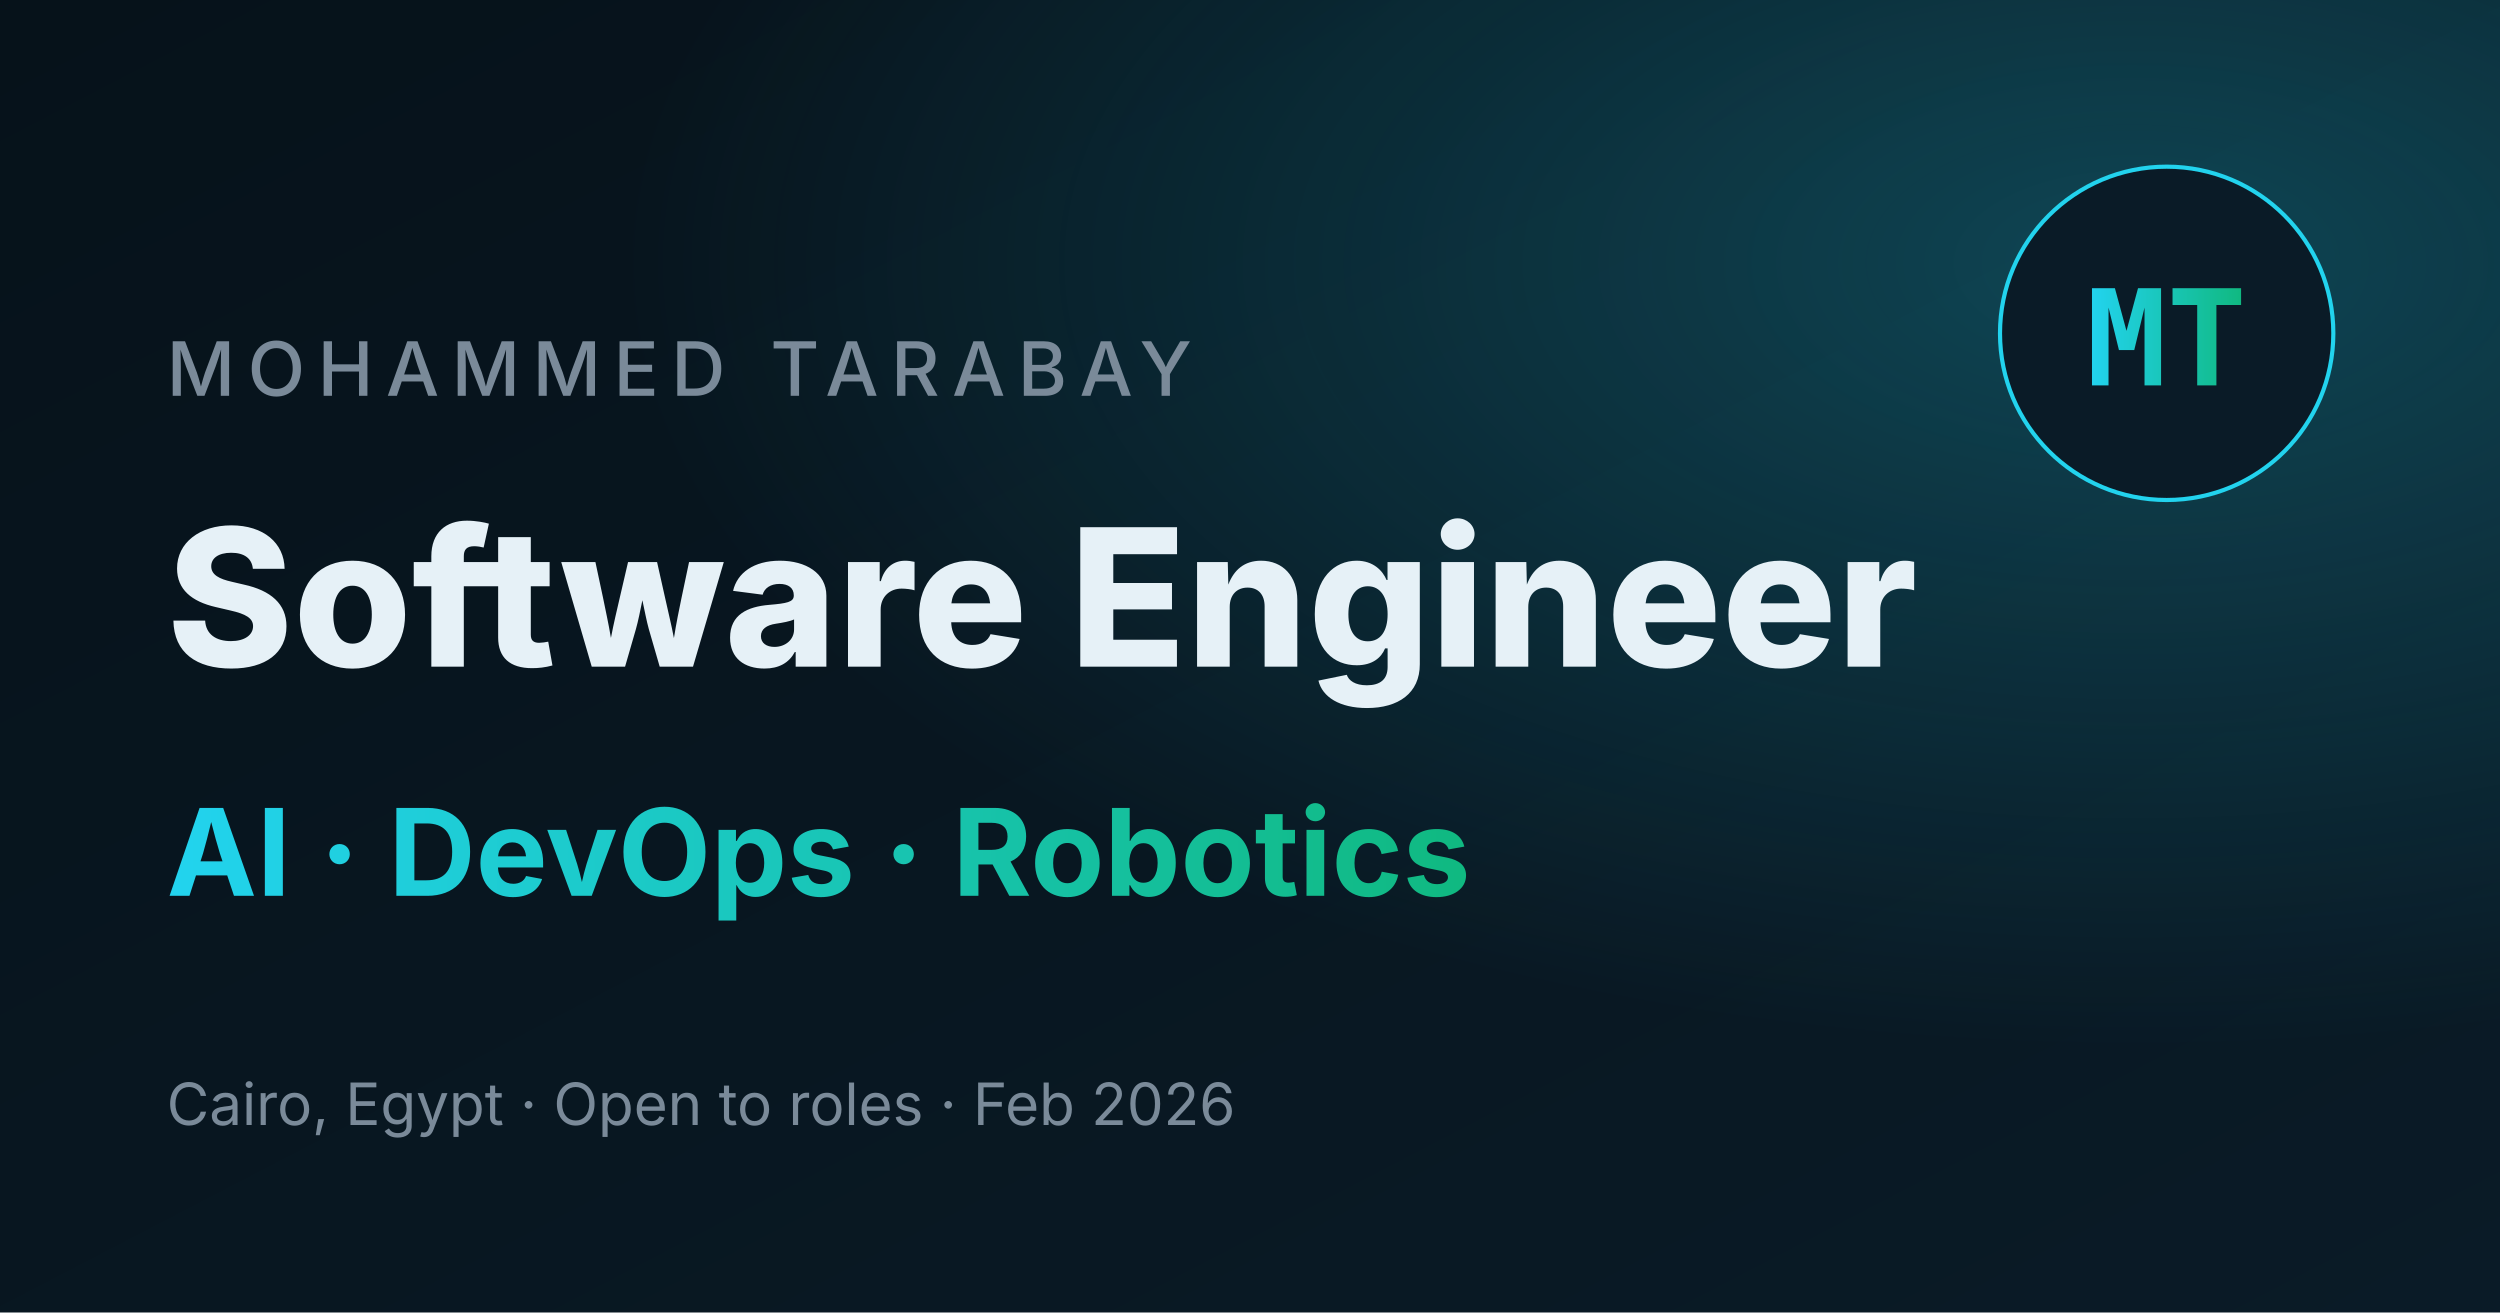
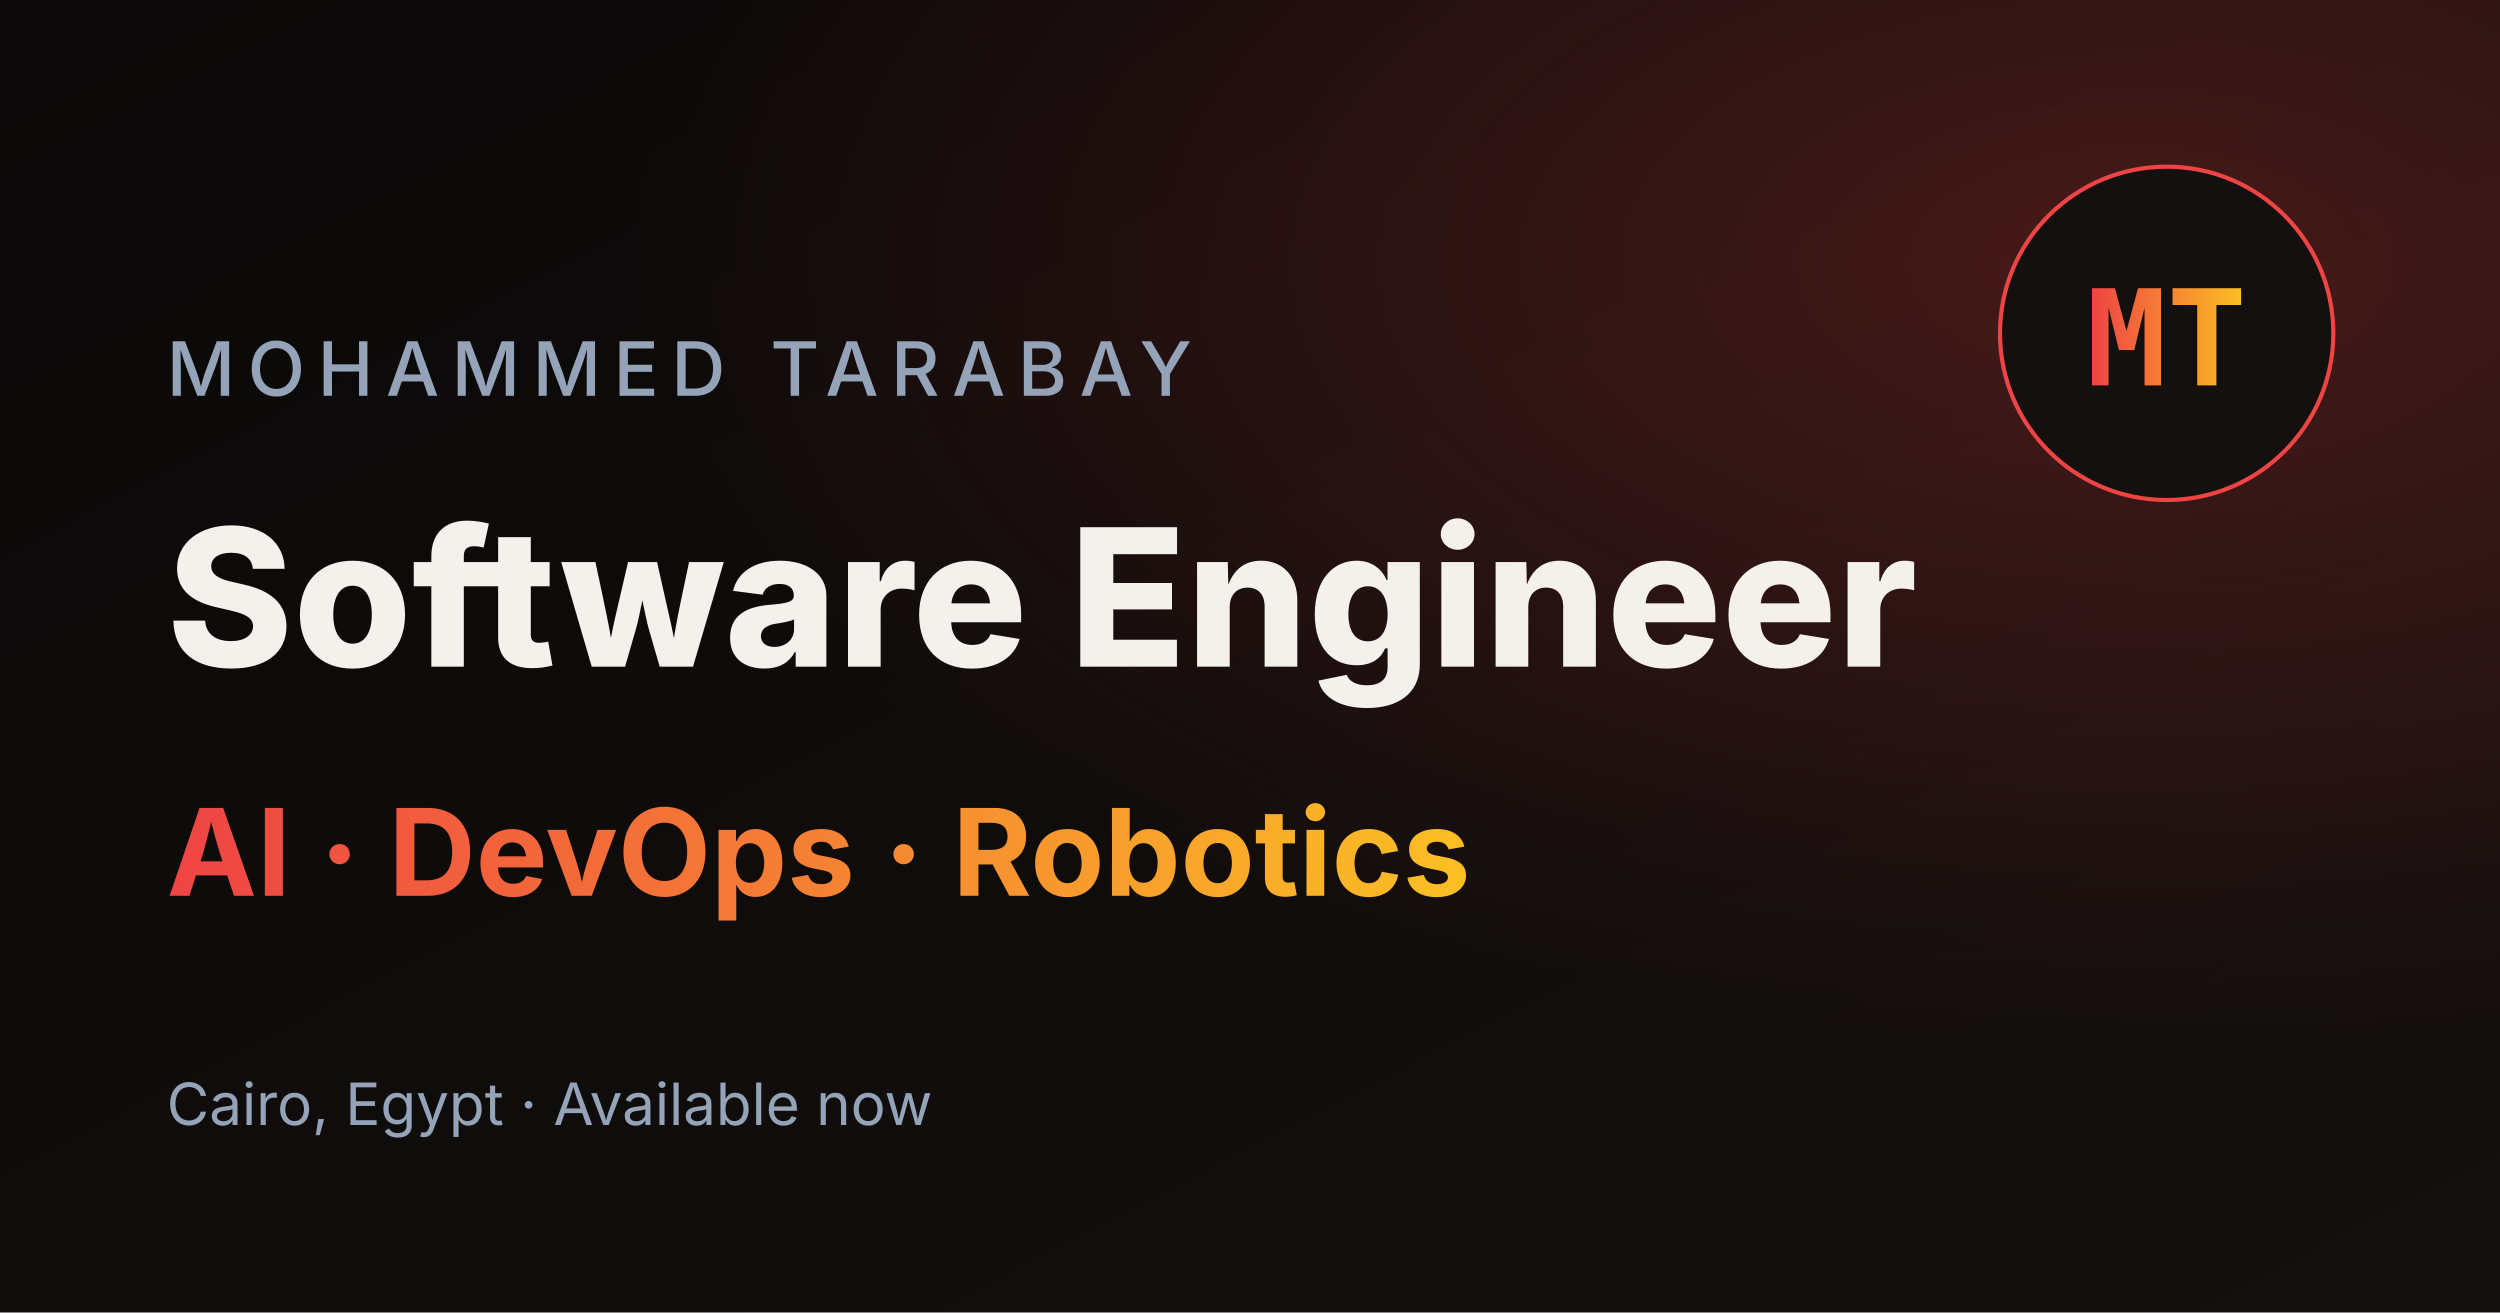
<svg xmlns="http://www.w3.org/2000/svg" viewBox="0 0 1200 630">
  <defs>
    <linearGradient id="bg" x1="0" y1="0" x2="1" y2="1">
-       <stop offset="0%" stop-color="#06121a" />
-       <stop offset="100%" stop-color="#0a1b27" />
+       <stop offset="0%" stop-color="#0a0808" />
+       <stop offset="100%" stop-color="#14100f" />
    </linearGradient>
    <linearGradient id="ac" x1="0" y1="0" x2="1" y2="0">
-       <stop offset="0%" stop-color="#22d3ee" />
-       <stop offset="100%" stop-color="#10b981" />
+       <stop offset="0%" stop-color="#ef4444" />
+       <stop offset="100%" stop-color="#fbbf24" />
    </linearGradient>
    <radialGradient id="glow" cx="0.85" cy="0.2" r="0.6">
-       <stop offset="0%" stop-color="#22d3ee" stop-opacity="0.25" />
-       <stop offset="100%" stop-color="#22d3ee" stop-opacity="0" />
+       <stop offset="0%" stop-color="#ef4444" stop-opacity="0.25" />
+       <stop offset="100%" stop-color="#ef4444" stop-opacity="0" />
    </radialGradient>
  </defs>
  <rect width="1200" height="630" fill="url(#bg)" />
  <rect width="1200" height="630" fill="url(#glow)" />
  <g font-family="ui-sans-serif, system-ui, -apple-system, sans-serif">
-     <text x="80" y="190" font-size="36" font-weight="500" fill="#7a8a99" letter-spacing="6">MOHAMMED TARABAY</text>
-     <text x="80" y="320" font-size="92" font-weight="800" fill="#e6f1f7">Software Engineer</text>
+     <text x="80" y="190" font-size="36" font-weight="500" fill="#94a3b8" letter-spacing="6">MOHAMMED TARABAY</text>
+     <text x="80" y="320" font-size="92" font-weight="800" fill="#f4f1ed">Software Engineer</text>
    <text x="80" y="430" font-size="58" font-weight="700" fill="url(#ac)">AI · DevOps · Robotics</text>
-     <text x="80" y="540" font-size="28" fill="#7a8a99">Cairo, Egypt · Open to roles · Feb 2026</text>
+     <text x="80" y="540" font-size="28" fill="#94a3b8">Cairo, Egypt · Available now</text>
  </g>
  <g transform="translate(960,80)">
-     <rect width="160" height="160" rx="80" fill="#0a1b27" stroke="#22d3ee" stroke-width="2" />
+     <rect width="160" height="160" rx="80" fill="#14100f" stroke="#ef4444" stroke-width="2" />
    <text x="80" y="105" text-anchor="middle" font-family="ui-monospace, monospace" font-size="64" font-weight="800" fill="url(#ac)">MT</text>
  </g>
</svg>
